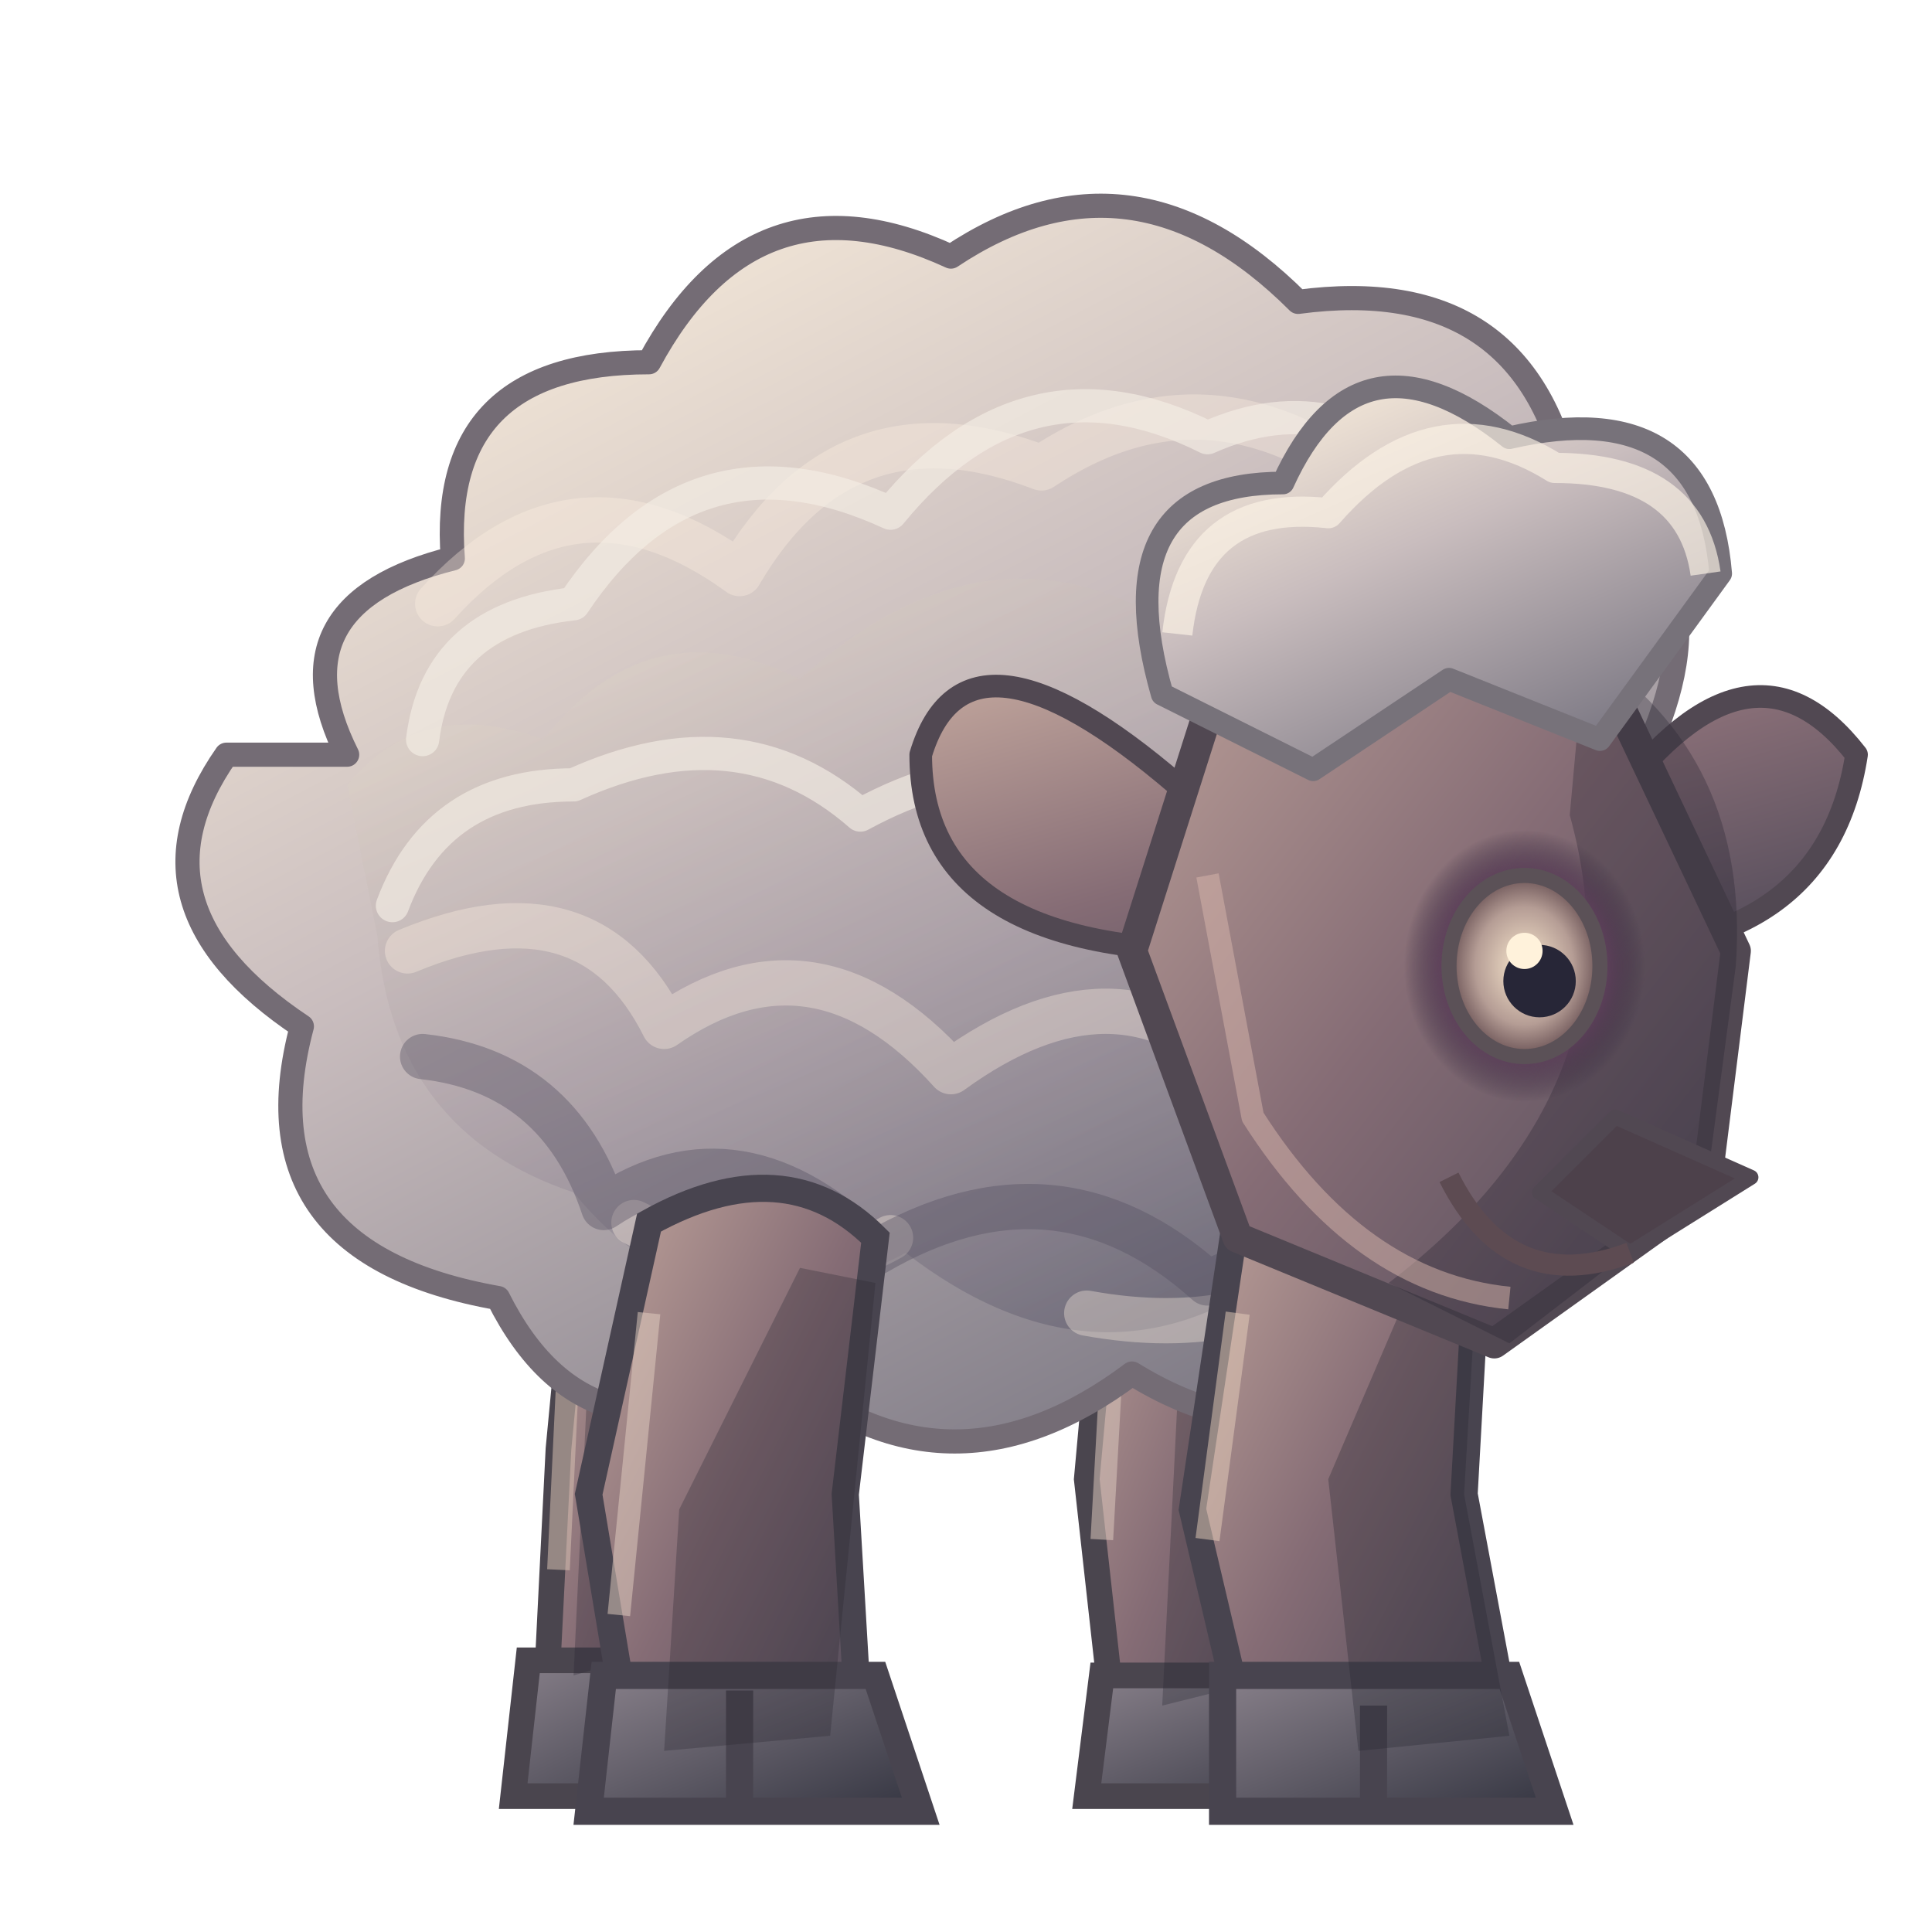
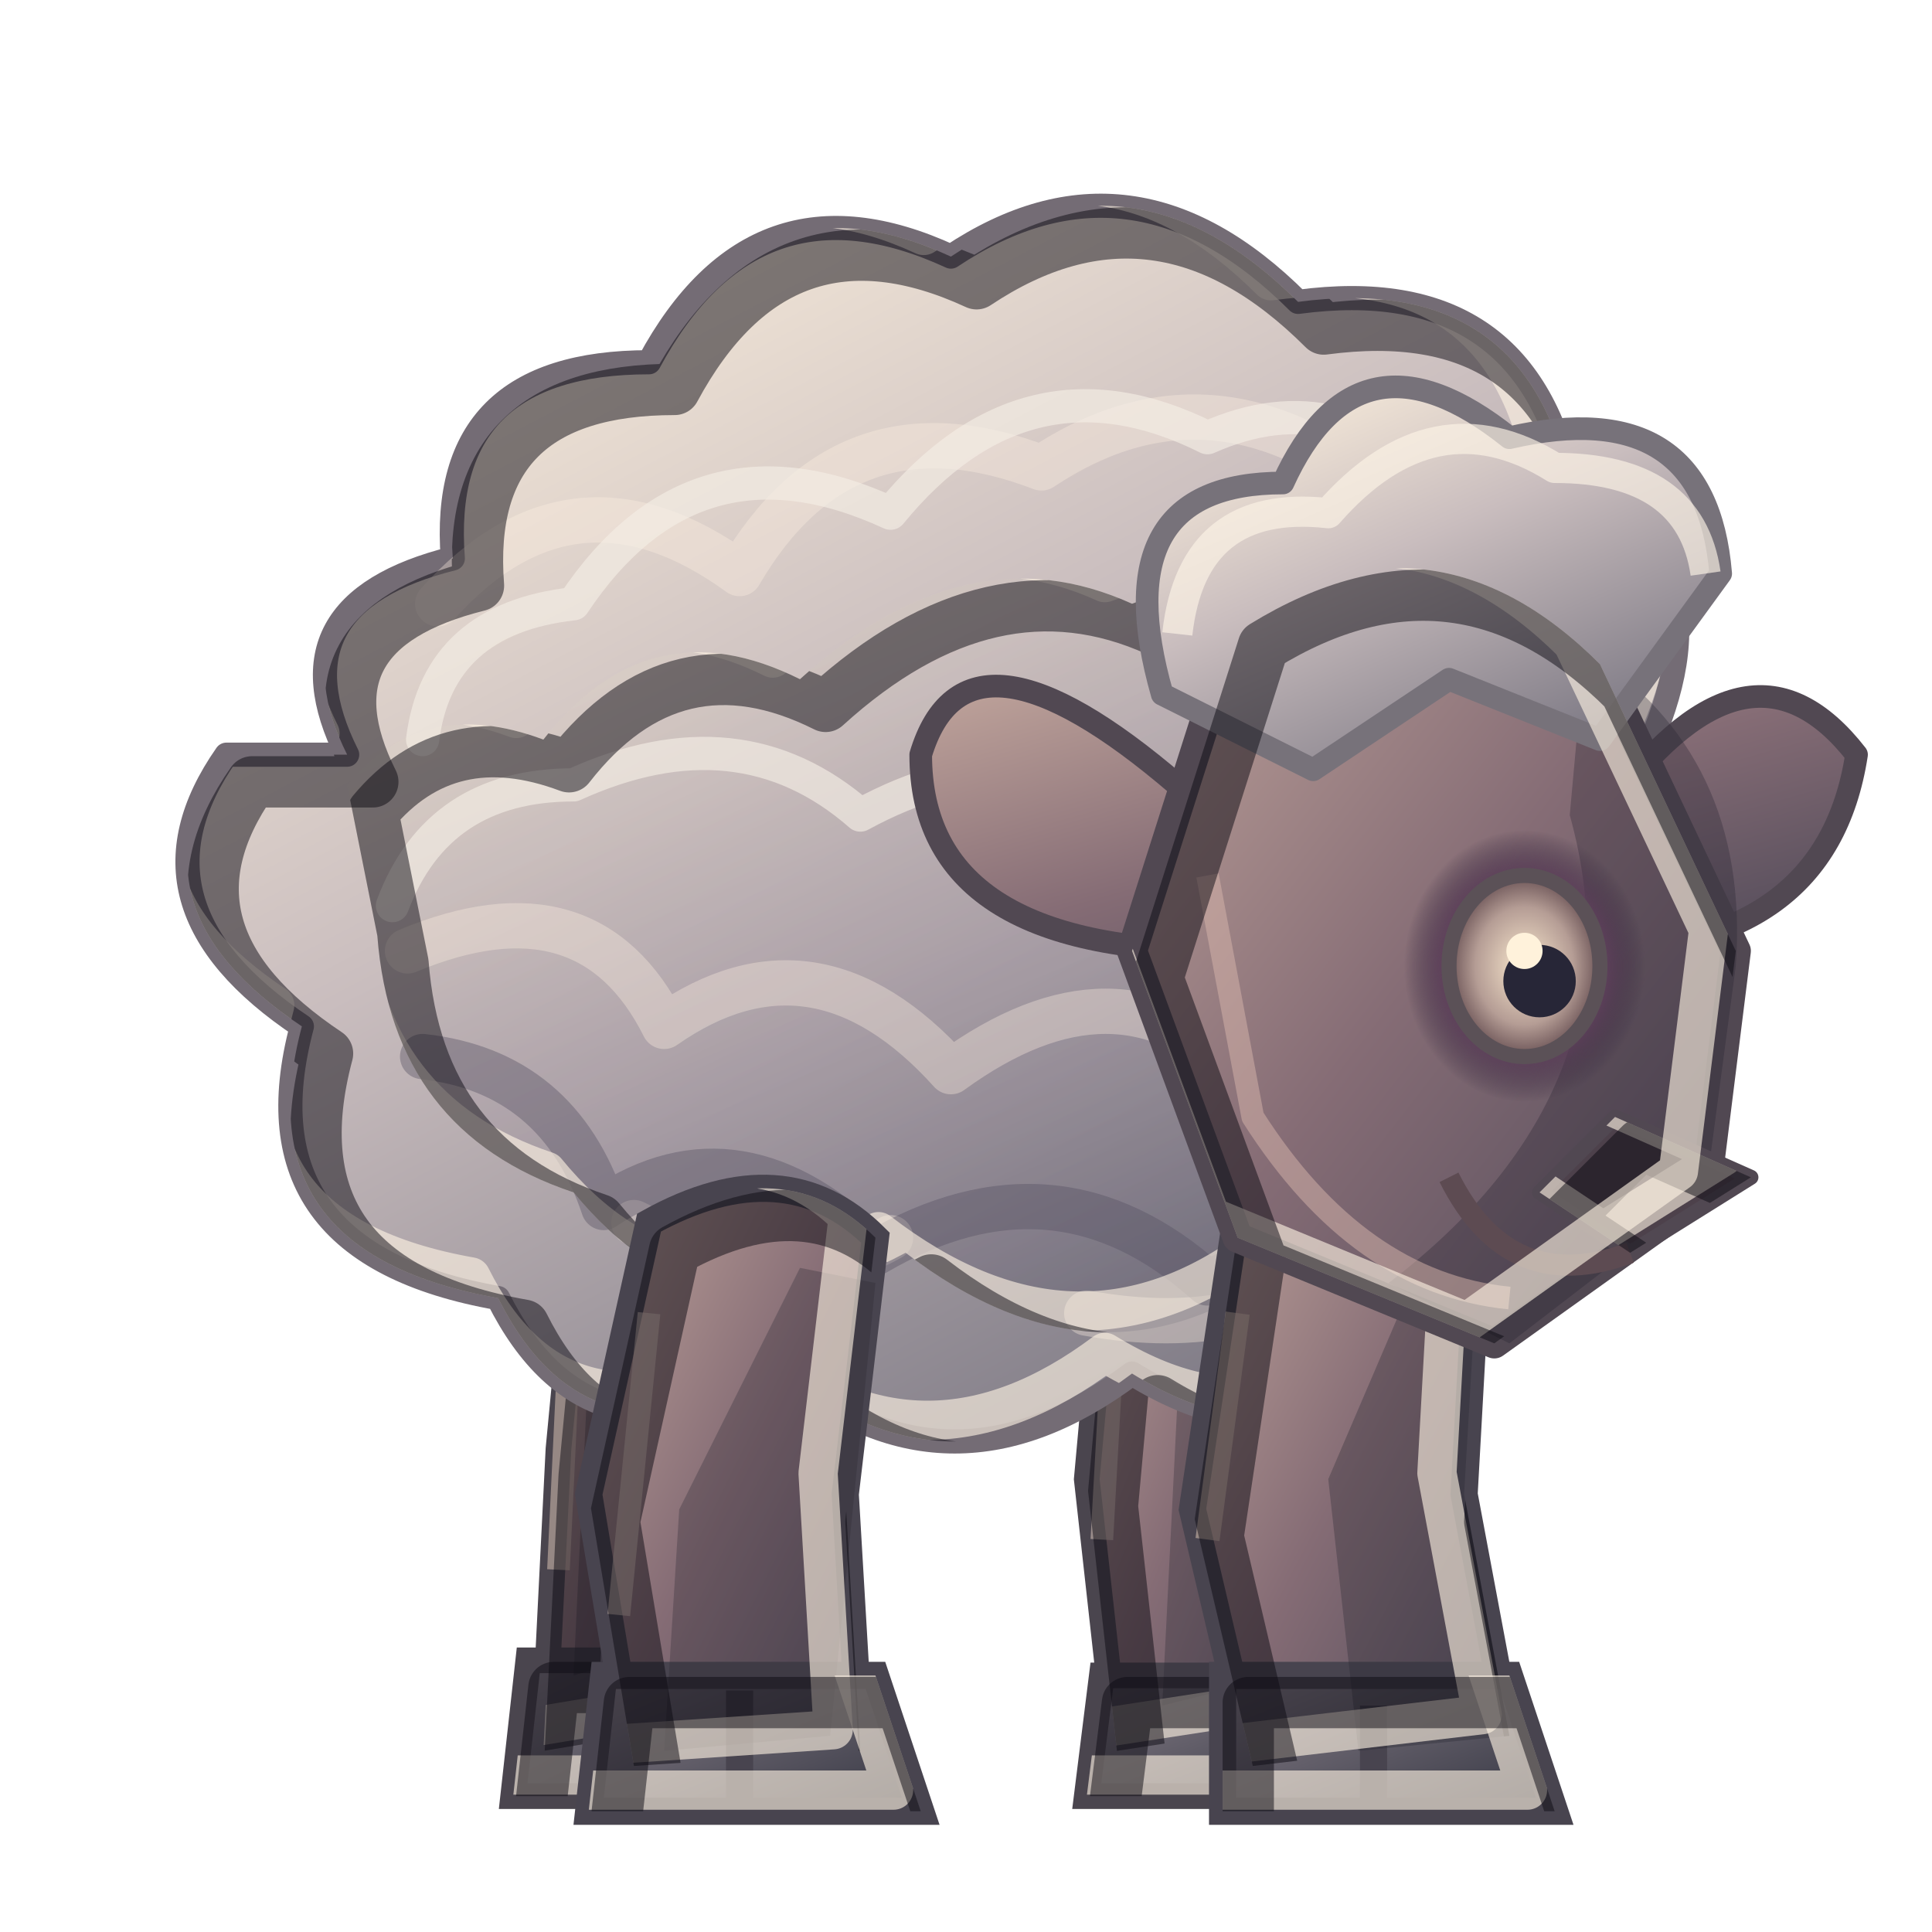
<svg xmlns="http://www.w3.org/2000/svg" viewBox="0 0 128 128">
  <defs>
    <linearGradient id="wool" x1=".1" y1="0" x2=".75" y2="1">
      <stop stop-color="#fff3df" />
      <stop offset=".45" stop-color="#c9bdbe" />
      <stop offset="1" stop-color="#777480" />
    </linearGradient>
    <linearGradient id="face" x2="1" y2="1">
      <stop stop-color="#c1a59c" />
      <stop offset=".5" stop-color="#856c75" />
      <stop offset="1" stop-color="#4d4857" />
    </linearGradient>
    <linearGradient id="hoof" x2="1" y2="1">
      <stop stop-color="#88808a" />
      <stop offset="1" stop-color="#343541" />
    </linearGradient>
    <radialGradient id="pupil">
      <stop stop-color="#f9e8ce" />
      <stop offset=".65" stop-color="#b59d95" />
      <stop offset="1" stop-color="#6b5356" />
    </radialGradient>
    <linearGradient id="deepWool" x1=".12" y1=".03" x2=".8" y2="1">
      <stop stop-color="#e8ddcf" />
      <stop offset=".5" stop-color="#a498a2" />
      <stop offset="1" stop-color="#504f62" />
    </linearGradient>
    <radialGradient id="dreadEye">
      <stop stop-color="#ffe5b5" />
      <stop offset=".25" stop-color="#c67879" />
      <stop offset=".65" stop-color="#60405c" />
      <stop offset="1" stop-color="#302539" stop-opacity="0" />
    </radialGradient>
+     <clipPath id="rim-0-0">
+       <path d="M39 75l13 2-3 21-1 16-12 2 1-20z" />
+     </clipPath>
+     <clipPath id="rim-0-1">
+       <path d="M35 110h15l2 9H34z" />
+     </clipPath>
+     <clipPath id="rim-1-0">
+       <path d="M74 76l15-2-3 24 1 16-13 2-2-18z" />
+     </clipPath>
+     <clipPath id="rim-1-1">
+       <path d="M73 111h17l3 8H72z" />
+     </clipPath>
+     <clipPath id="rim-2-0">
+       <path d="M23 52q5-6 13-3 7-9 17-4 11-10 22-5 16-6 25 7 12 10 5 22-5 18-20 15-12 9-25-1-13 7-22-4-12-4-13-17Z" />
+     </clipPath>
+     <clipPath id="rim-2-1">
+       <path d="M23 50q-5-10 7-13-1-13 13-13 7-13 20-7 12-8 23 3 15-2 18 12 11 5 5 18 11 11 0 19 0 17-13 16-8 14-21 6-12 9-23 0-13 7-19-5-17-3-13-18-12-8-5-18z" />
+     </clipPath>
+     <clipPath id="rim-3-0">
+       <path d="M43 81q9-5 15 1l-2 17 1 17-15 1-3-18z" />
+     </clipPath>
+     <clipPath id="rim-3-1">
+       <path d="M40 111h18l3 9H39z" />
+     </clipPath>
+     <clipPath id="rim-4-0">
+       <path d="M82 80q10-6 16 1l-1 18 3 16-17 2-4-17z" />
+     </clipPath>
+     <clipPath id="rim-4-1">
+       <path d="M81 111h19l3 9H81z" />
+     </clipPath>
+     <clipPath id="rim-5-0">
+       <path d="M107 74l9 4-8 5-6-4z" />
+     </clipPath>
+     <clipPath id="rim-5-1">
+       <path d="M82 41Q95 33 106 44l9 19-2 16-14 10-17-7-7-19z" />
+     </clipPath>
  </defs>
  <g data-part="back-far" data-pivot="42 79" data-motion="leg-left" fill="url(#face)" stroke="#4a454e" stroke-width="1.7">
    <path d="M39 75l13 2-3 21-1 16-12 2 1-20z" />
    <path d="M35 110h15l2 9H34z" fill="url(#hoof)" />
    <path d="M44 113v6" fill="none" />
    <path d="m47 82-2 27-7 2 1-21Z" fill="#25232f" opacity=".3" stroke="none" />
    <path d="m38 83-1 21" fill="none" stroke="#d6bfb1" opacity=".55" stroke-width="1.5" />
+     <g clip-path="url(#rim-0-0)">
+       <path d="M39 75l13 2-3 21-1 16-12 2 1-20z" transform="translate(-1.8 -1.4)" fill="none" stroke="#fff4e4" stroke-width="2.6" stroke-opacity="0.62" stroke-linejoin="round" />
+       <path d="M39 75l13 2-3 21-1 16-12 2 1-20z" transform="translate(1.7 1.8)" fill="none" stroke="#0c0a12" stroke-width="3.4" stroke-opacity="0.5" stroke-linejoin="round" />
+     </g>
+     <g clip-path="url(#rim-0-1)">
+       <path d="M35 110h15l2 9H34z" transform="translate(-1.8 -1.4)" fill="none" stroke="#fff4e4" stroke-width="2.6" stroke-opacity="0.62" stroke-linejoin="round" />
+       <path d="M35 110h15l2 9H34z" transform="translate(1.7 1.8)" fill="none" stroke="#0c0a12" stroke-width="3.4" stroke-opacity="0.5" stroke-linejoin="round" />
+     </g>
  </g>
  <g data-part="front-far" data-pivot="79 80" data-motion="leg-right" fill="url(#face)" stroke="#4a454e" stroke-width="1.7">
    <path d="M74 76l15-2-3 24 1 16-13 2-2-18z" />
    <path d="M73 111h17l3 8H72z" fill="url(#hoof)" />
    <path d="M82 112v7" fill="none" />
    <path d="m84 80 4-1-3 32-8 2 1-20Z" fill="#242430" opacity=".3" stroke="none" />
    <path d="m74 84-1 18" fill="none" stroke="#dbc6bb" opacity=".55" stroke-width="1.5" />
+     <g clip-path="url(#rim-1-0)">
+       <path d="M74 76l15-2-3 24 1 16-13 2-2-18z" transform="translate(-1.8 -1.4)" fill="none" stroke="#fff4e4" stroke-width="2.6" stroke-opacity="0.62" stroke-linejoin="round" />
+       <path d="M74 76l15-2-3 24 1 16-13 2-2-18z" transform="translate(1.7 1.8)" fill="none" stroke="#0c0a12" stroke-width="3.4" stroke-opacity="0.5" stroke-linejoin="round" />
+     </g>
+     <g clip-path="url(#rim-1-1)">
+       <path d="M73 111h17l3 8H72z" transform="translate(-1.8 -1.4)" fill="none" stroke="#fff4e4" stroke-width="2.6" stroke-opacity="0.62" stroke-linejoin="round" />
+       <path d="M73 111h17l3 8H72z" transform="translate(1.7 1.8)" fill="none" stroke="#0c0a12" stroke-width="3.4" stroke-opacity="0.5" stroke-linejoin="round" />
+     </g>
  </g>
  <g data-part="fleece" data-pivot="62 65" data-motion="static" stroke="#746c75" stroke-width="1.6" stroke-linejoin="round">
    <path d="M23 50q-5-10 7-13-1-13 13-13 7-13 20-7 12-8 23 3 15-2 18 12 11 5 5 18 11 11 0 19 0 17-13 16-8 14-21 6-12 9-23 0-13 7-19-5-17-3-13-18-12-8-5-18z" fill="url(#wool)" />
    <path d="M23 52q5-6 13-3 7-9 17-4 11-10 22-5 16-6 25 7 12 10 5 22-5 18-20 15-12 9-25-1-13 7-22-4-12-4-13-17Z" fill="url(#deepWool)" stroke="none" opacity=".55" />
    <path d="M29 40q9-10 20-2 7-12 20-7 12-8 24 3M27 63q12-5 17 5 10-7 19 3 11-8 19 0 13-9 23-2M42 81q10 5 17 1m13 5q11 2 18-4" fill="none" stroke="#fff2e2" stroke-width="3" stroke-linecap="round" opacity=".35" />
    <path d="M28 49q1-8 10-9 8-12 21-6 9-11 21-5 9-4 16 4M26 60q3-8 12-8 11-5 19 2 11-6 19 1 11-4 19 5" fill="none" stroke="#f5eee5" stroke-width="2.2" stroke-linecap="round" opacity=".65" />
    <path d="M28 70q9 1 12 10 9-6 18 3 12-7 22 2 13-6 19-3" fill="none" stroke="#554f61" opacity=".4" stroke-width="3" stroke-linecap="round" />
+     <g clip-path="url(#rim-2-0)">
+       <path d="M23 52q5-6 13-3 7-9 17-4 11-10 22-5 16-6 25 7 12 10 5 22-5 18-20 15-12 9-25-1-13 7-22-4-12-4-13-17Z" transform="translate(-1.8 -1.4)" fill="none" stroke="#fff4e4" stroke-width="2.6" stroke-opacity="0.62" stroke-linejoin="round" />
+       <path d="M23 52q5-6 13-3 7-9 17-4 11-10 22-5 16-6 25 7 12 10 5 22-5 18-20 15-12 9-25-1-13 7-22-4-12-4-13-17Z" transform="translate(1.7 1.8)" fill="none" stroke="#0c0a12" stroke-width="3.4" stroke-opacity="0.5" stroke-linejoin="round" />
+     </g>
+     <g clip-path="url(#rim-2-1)">
+       <path d="M23 50q-5-10 7-13-1-13 13-13 7-13 20-7 12-8 23 3 15-2 18 12 11 5 5 18 11 11 0 19 0 17-13 16-8 14-21 6-12 9-23 0-13 7-19-5-17-3-13-18-12-8-5-18z" transform="translate(-1.8 -1.4)" fill="none" stroke="#fff4e4" stroke-width="2.6" stroke-opacity="0.62" stroke-linejoin="round" />
+       <path d="M23 50q-5-10 7-13-1-13 13-13 7-13 20-7 12-8 23 3 15-2 18 12 11 5 5 18 11 11 0 19 0 17-13 16-8 14-21 6-12 9-23 0-13 7-19-5-17-3-13-18-12-8-5-18z" transform="translate(1.7 1.8)" fill="none" stroke="#0c0a12" stroke-width="3.4" stroke-opacity="0.5" stroke-linejoin="round" />
+     </g>
  </g>
  <g data-part="back-near" data-pivot="50 82" data-motion="leg-right" fill="url(#face)" stroke="#48444f" stroke-width="1.8">
    <path d="M43 81q9-5 15 1l-2 17 1 17-15 1-3-18z" />
    <path d="M40 111h18l3 9H39z" fill="url(#hoof)" />
    <path d="M49 112v8" fill="none" />
    <path d="m53 84 5 1-3 30-11 1 1-16Z" fill="#282630" opacity=".3" stroke="none" />
    <path d="m43 87-2 20" fill="none" stroke="#e4cfc1" opacity=".5" stroke-width="1.5" />
+     <g clip-path="url(#rim-3-0)">
+       <path d="M43 81q9-5 15 1l-2 17 1 17-15 1-3-18z" transform="translate(-1.8 -1.4)" fill="none" stroke="#fff4e4" stroke-width="2.6" stroke-opacity="0.62" stroke-linejoin="round" />
+       <path d="M43 81q9-5 15 1l-2 17 1 17-15 1-3-18z" transform="translate(1.7 1.8)" fill="none" stroke="#0c0a12" stroke-width="3.4" stroke-opacity="0.5" stroke-linejoin="round" />
+     </g>
+     <g clip-path="url(#rim-3-1)">
+       <path d="M40 111h18l3 9H39z" transform="translate(-1.8 -1.4)" fill="none" stroke="#fff4e4" stroke-width="2.6" stroke-opacity="0.62" stroke-linejoin="round" />
+       <path d="M40 111h18l3 9H39z" transform="translate(1.7 1.8)" fill="none" stroke="#0c0a12" stroke-width="3.4" stroke-opacity="0.5" stroke-linejoin="round" />
+     </g>
  </g>
  <g data-part="front-near" data-pivot="89 82" data-motion="leg-left" fill="url(#face)" stroke="#48444f" stroke-width="1.8">
    <path d="M82 80q10-6 16 1l-1 18 3 16-17 2-4-17z" />
    <path d="M81 111h19l3 9H81z" fill="url(#hoof)" />
    <path d="M91 113v7" fill="none" />
    <path d="m94 84 4-2-1 17 3 16-10 1-2-18Z" fill="#252530" opacity=".32" stroke="none" />
    <path d="m82 87-2 15" fill="none" stroke="#e7d0bc" opacity=".5" stroke-width="1.6" />
+     <g clip-path="url(#rim-4-0)">
+       <path d="M82 80q10-6 16 1l-1 18 3 16-17 2-4-17z" transform="translate(-1.8 -1.4)" fill="none" stroke="#fff4e4" stroke-width="2.6" stroke-opacity="0.62" stroke-linejoin="round" />
+       <path d="M82 80q10-6 16 1l-1 18 3 16-17 2-4-17z" transform="translate(1.7 1.8)" fill="none" stroke="#0c0a12" stroke-width="3.4" stroke-opacity="0.5" stroke-linejoin="round" />
+     </g>
+     <g clip-path="url(#rim-4-1)">
+       <path d="M81 111h19l3 9H81z" transform="translate(-1.8 -1.4)" fill="none" stroke="#fff4e4" stroke-width="2.6" stroke-opacity="0.62" stroke-linejoin="round" />
+       <path d="M81 111h19l3 9H81z" transform="translate(1.7 1.8)" fill="none" stroke="#0c0a12" stroke-width="3.4" stroke-opacity="0.5" stroke-linejoin="round" />
+     </g>
  </g>
  <g data-part="head" data-pivot="94 53" data-motion="static" stroke="#514852" stroke-linejoin="round">
    <path d="M78 52q-14-12-17-2 0 13 20 13m26-10q9-12 16-3-2 13-18 13" fill="url(#face)" stroke-width="1.5" />
    <path d="M82 41Q95 33 106 44l9 19-2 16-14 10-17-7-7-19z" fill="url(#face)" stroke-width="2" />
    <path d="M105 43q11 7 10 21l-2 15-13 10-8-4q17-13 12-31Z" fill="#211d2c" opacity=".3" stroke="none" />
    <path d="M77 46q-4-14 8-14 5-11 15-3 13-3 14 9l-8 11-10-4-9 6z" fill="url(#wool)" stroke="#77727a" stroke-width="1.5" />
    <path d="M78 42q1-9 10-8 7-8 15-3 9 0 10 7" fill="none" stroke="#fdf4e7" opacity=".65" stroke-width="2" />
    <ellipse cx="101" cy="64" rx="8" ry="9" fill="url(#dreadEye)" stroke="none" />
    <ellipse cx="101" cy="64" rx="5" ry="6" fill="url(#pupil)" stroke="#5b5157" stroke-width="1" />
    <circle cx="102" cy="65" r="2.4" fill="#272637" stroke="none" />
    <circle cx="101" cy="63" r="1.2" fill="#fff2db" stroke="none" />
    <path d="M107 74l9 4-8 5-6-4z" fill="#4d414b" stroke-width="1" />
    <path d="M96 78q4 8 12 5" fill="none" stroke="#5d4b52" stroke-width="1.4" />
    <path d="m80 58 3 16q7 11 17 12" fill="none" stroke="#d8b6ac" opacity=".5" stroke-width="1.5" />
+     <g clip-path="url(#rim-5-0)">
+       <path d="M107 74l9 4-8 5-6-4z" transform="translate(-1.8 -1.4)" fill="none" stroke="#fff4e4" stroke-width="2.6" stroke-opacity="0.62" stroke-linejoin="round" />
+       <path d="M107 74l9 4-8 5-6-4z" transform="translate(1.7 1.8)" fill="none" stroke="#0c0a12" stroke-width="3.4" stroke-opacity="0.5" stroke-linejoin="round" />
+     </g>
+     <g clip-path="url(#rim-5-1)">
+       <path d="M82 41Q95 33 106 44l9 19-2 16-14 10-17-7-7-19z" transform="translate(-1.8 -1.4)" fill="none" stroke="#fff4e4" stroke-width="2.6" stroke-opacity="0.62" stroke-linejoin="round" />
+       <path d="M82 41Q95 33 106 44l9 19-2 16-14 10-17-7-7-19z" transform="translate(1.7 1.8)" fill="none" stroke="#0c0a12" stroke-width="3.4" stroke-opacity="0.5" stroke-linejoin="round" />
+     </g>
  </g>
</svg>
